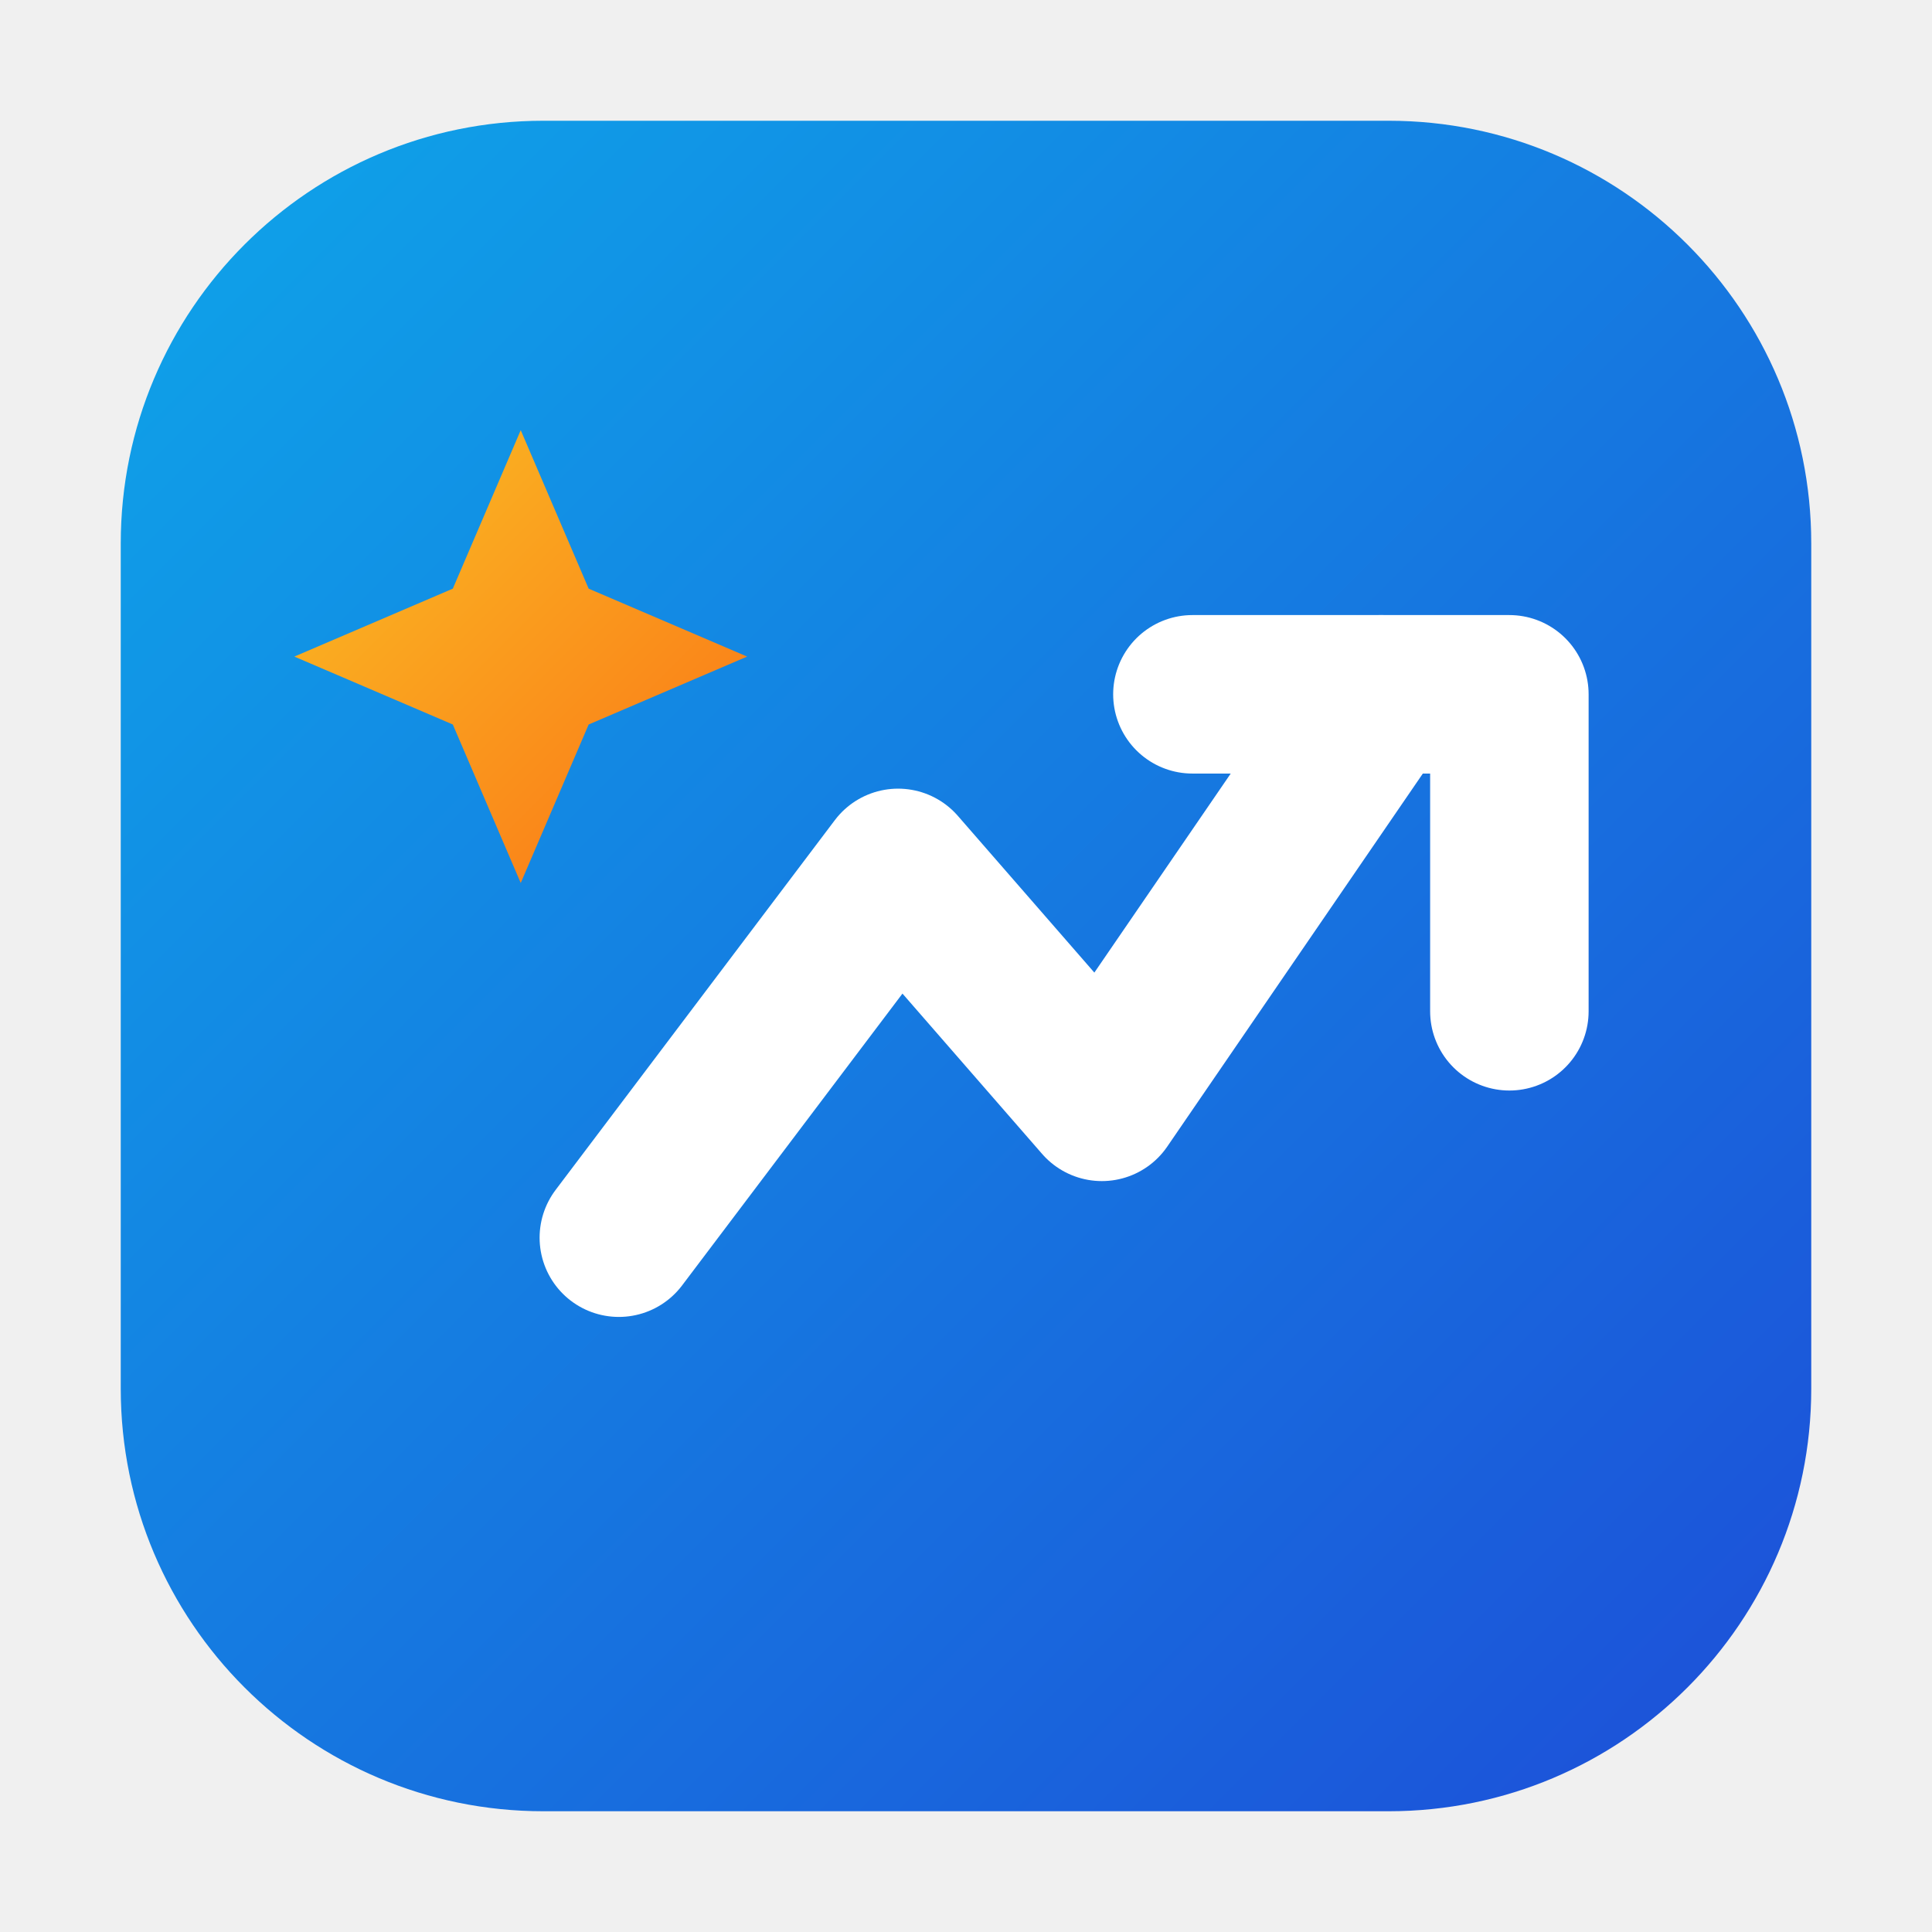
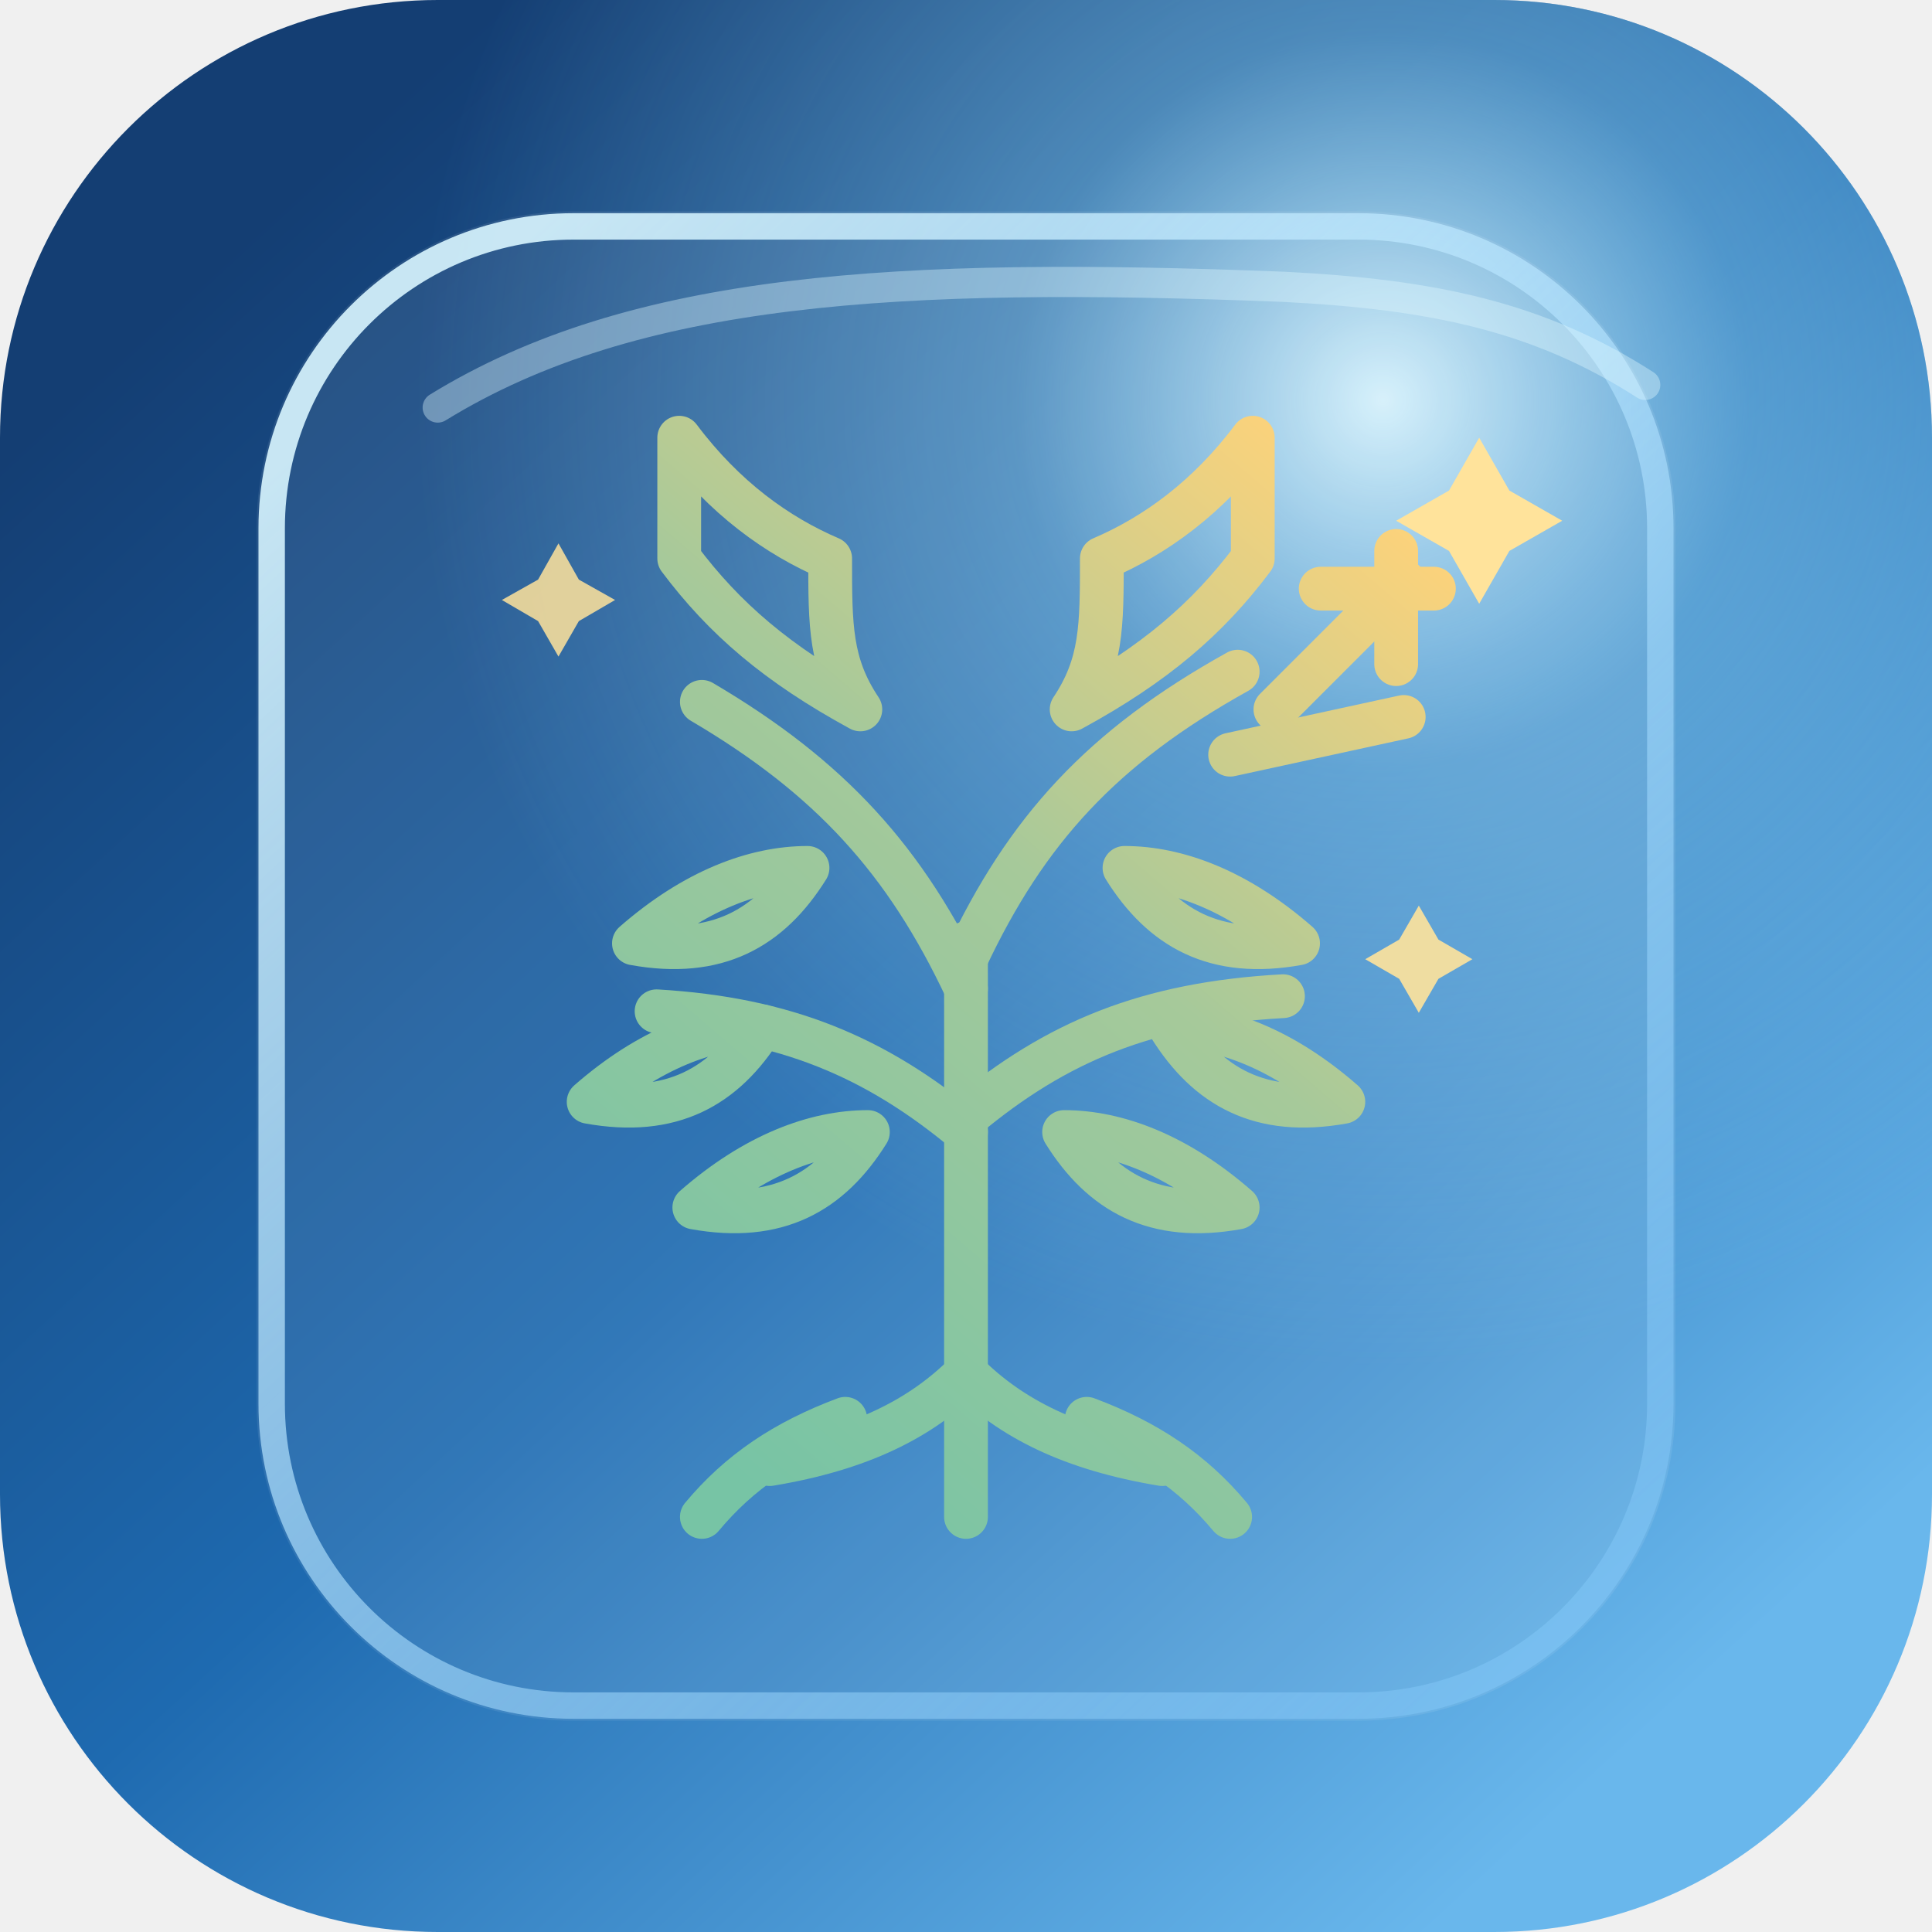
- <svg xmlns="http://www.w3.org/2000/svg" viewBox="0 0 512 512" role="img" aria-labelledby="title desc">
+ <svg xmlns="http://www.w3.org/2000/svg" viewBox="0 0 256 256" fill="none">
  <defs>
-     <linearGradient id="bg" x1="0%" y1="0%" x2="100%" y2="100%">
-       <stop offset="0%" stop-color="#0ea5e9" />
-       <stop offset="100%" stop-color="#1d4ed8" />
+     <linearGradient id="bg" x1="36" y1="28" x2="220" y2="228" gradientUnits="userSpaceOnUse">
+       <stop stop-color="#143E73" />
+       <stop offset="0.5" stop-color="#1E6AB0" />
+       <stop offset="1" stop-color="#69B7EC" />
    </linearGradient>
-     <linearGradient id="accent" x1="0%" y1="0%" x2="100%" y2="100%">
-       <stop offset="0%" stop-color="#fbbf24" />
-       <stop offset="100%" stop-color="#f97316" />
+     <radialGradient id="glow" cx="0" cy="0" r="1" gradientUnits="userSpaceOnUse" gradientTransform="translate(184 52) rotate(135) scale(130)">
+       <stop stop-color="#DDF7FF" stop-opacity="0.95" />
+       <stop offset="0.38" stop-color="#A9E7FF" stop-opacity="0.36" />
+       <stop offset="1" stop-color="#A9E7FF" stop-opacity="0" />
+     </radialGradient>
+     <linearGradient id="mark" x1="82" y1="182" x2="183" y2="64" gradientUnits="userSpaceOnUse">
+       <stop stop-color="#77C4A5" />
+       <stop offset="0.55" stop-color="#A6C99A" />
+       <stop offset="1" stop-color="#FFD37A" />
+     </linearGradient>
+     <linearGradient id="glassStroke" x1="52" y1="48" x2="204" y2="212" gradientUnits="userSpaceOnUse">
+       <stop stop-color="#D9F6FF" stop-opacity="0.95" />
+       <stop offset="1" stop-color="#8BCFFF" stop-opacity="0.4" />
    </linearGradient>
  </defs>
-   <rect x="32" y="32" width="448" height="448" rx="112" fill="url(#bg)" />
-   <path d="M164 328l74-98 54 62 74-108" fill="none" stroke="#ffffff" stroke-linecap="round" stroke-linejoin="round" stroke-width="42" />
-   <path d="M316 184h84v84" fill="none" stroke="#ffffff" stroke-linecap="round" stroke-linejoin="round" stroke-width="42" />
-   <path d="M120 156l18-42 18 42 42 18-42 18-18 42-18-42-42-18 42-18z" fill="url(#accent)" />
+   <rect width="256" height="256" rx="58" fill="url(#bg)" />
+   <rect width="256" height="256" rx="58" fill="url(#glow)" />
+   <rect x="34" y="28" width="188" height="200" rx="42" fill="#FFFFFF" fill-opacity="0.08" />
+   <rect x="36" y="30" width="184" height="196" rx="40" stroke="url(#glassStroke)" stroke-opacity="0.95" stroke-width="3.5" />
+   <path d="M58 54c26-16 61-18 112-16 20 1 34 4 48 13" stroke="#E4FAFF" stroke-opacity="0.38" stroke-linecap="round" stroke-width="4" />
+   <g stroke="url(#mark)" stroke-linecap="round" stroke-linejoin="round" stroke-width="5.8">
+     <path d="M128 183v-58" />
+     <path d="M128 131c-8-17-18-28-35-38" />
+     <path d="M128 127c8-17 18-28 36-38" />
+     <path d="M128 150c-12-10-24-15-41-16" />
+     <path d="M128 148c12-10 24-15 42-16" />
+     <path d="M128 182c-6 6-14 10-26 12" />
+     <path d="M128 182c6 6 14 10 26 12" />
+     <path d="M112 188c-8 3-14 7-19 13" />
+     <path d="M144 188c8 3 14 7 19 13" />
+     <path d="M128 183v18" />
+     <path d="M169 94l17-17" />
+     <path d="M175 78h15" />
+     <path d="M185 88v-15" />
+     <path d="M163 100l23-5" />
+     <path d="M110 74c0 9 0 14 4 20-11-6-18-12-24-20V58c6 8 13 13 20 16" />
+     <path d="M146 74c0 9 0 14-4 20 11-6 18-12 24-20V58c-6 8-13 13-20 16" />
+     <path d="M84 125c8-7 16-10 23-10-5 8-12 12-23 10Z" />
+     <path d="M78 146c8-7 16-10 23-10-5 8-12 12-23 10Z" />
+     <path d="M92 160c8-7 16-10 23-10-5 8-12 12-23 10Z" />
+     <path d="M172 125c-8-7-16-10-23-10 5 8 12 12 23 10Z" />
+     <path d="M178 146c-8-7-16-10-23-10 5 8 12 12 23 10Z" />
+     <path d="M164 160c-8-7-16-10-23-10 5 8 12 12 23 10Z" />
+   </g>
+   <g fill="#FFE39B">
+     <path d="M196 58l4 7 7 4-7 4-4 7-4-7-7-4 7-4 4-7Z" />
+     <path d="M74 72l2.7 4.8 4.8 2.7-4.8 2.8-2.7 4.7-2.7-4.7-4.8-2.8 4.8-2.7 2.7-4.8Z" fill-opacity="0.85" />
+     <path d="M188 120l2.6 4.5 4.5 2.6-4.5 2.6-2.6 4.5-2.6-4.5-4.5-2.6 4.5-2.6 2.6-4.5Z" fill-opacity="0.9" />
+   </g>
</svg>
